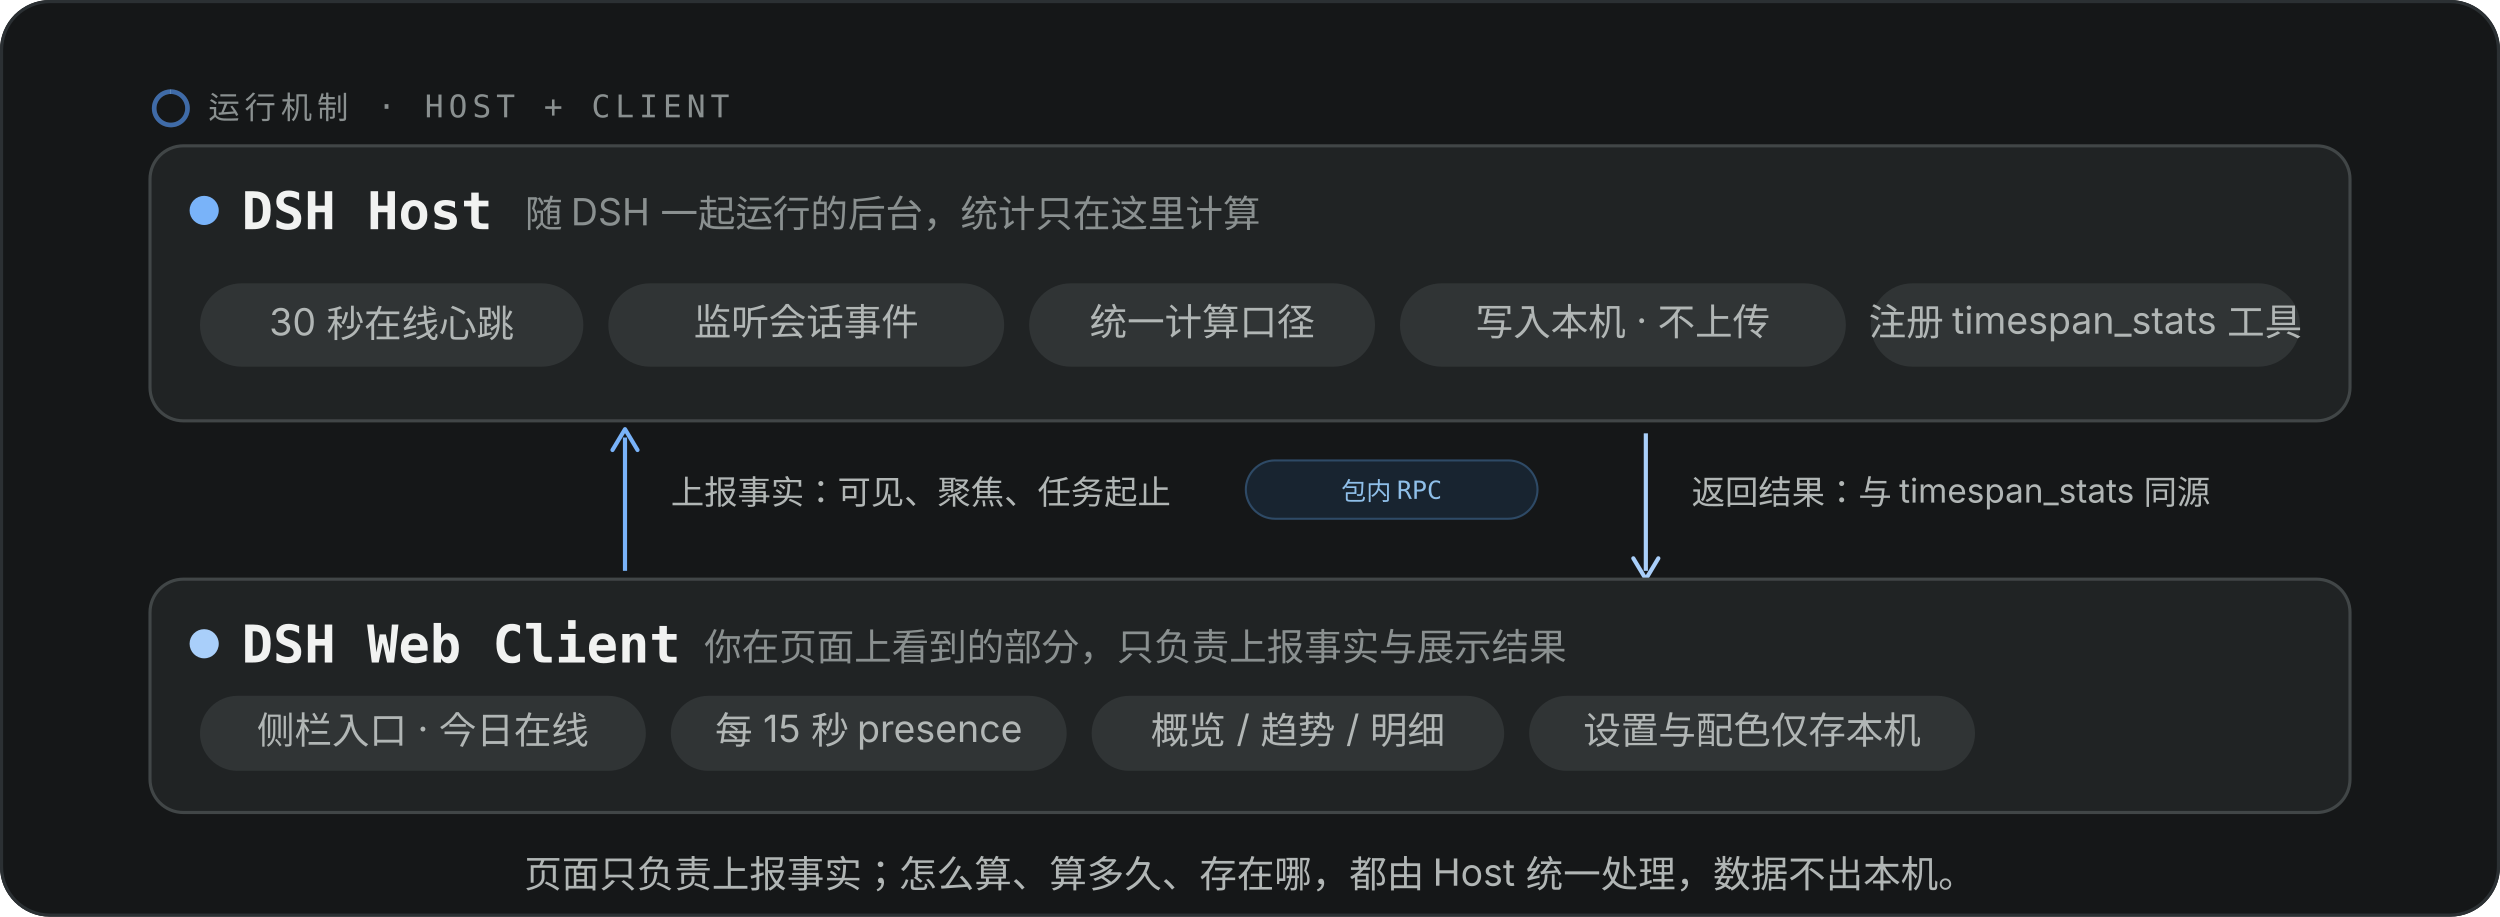
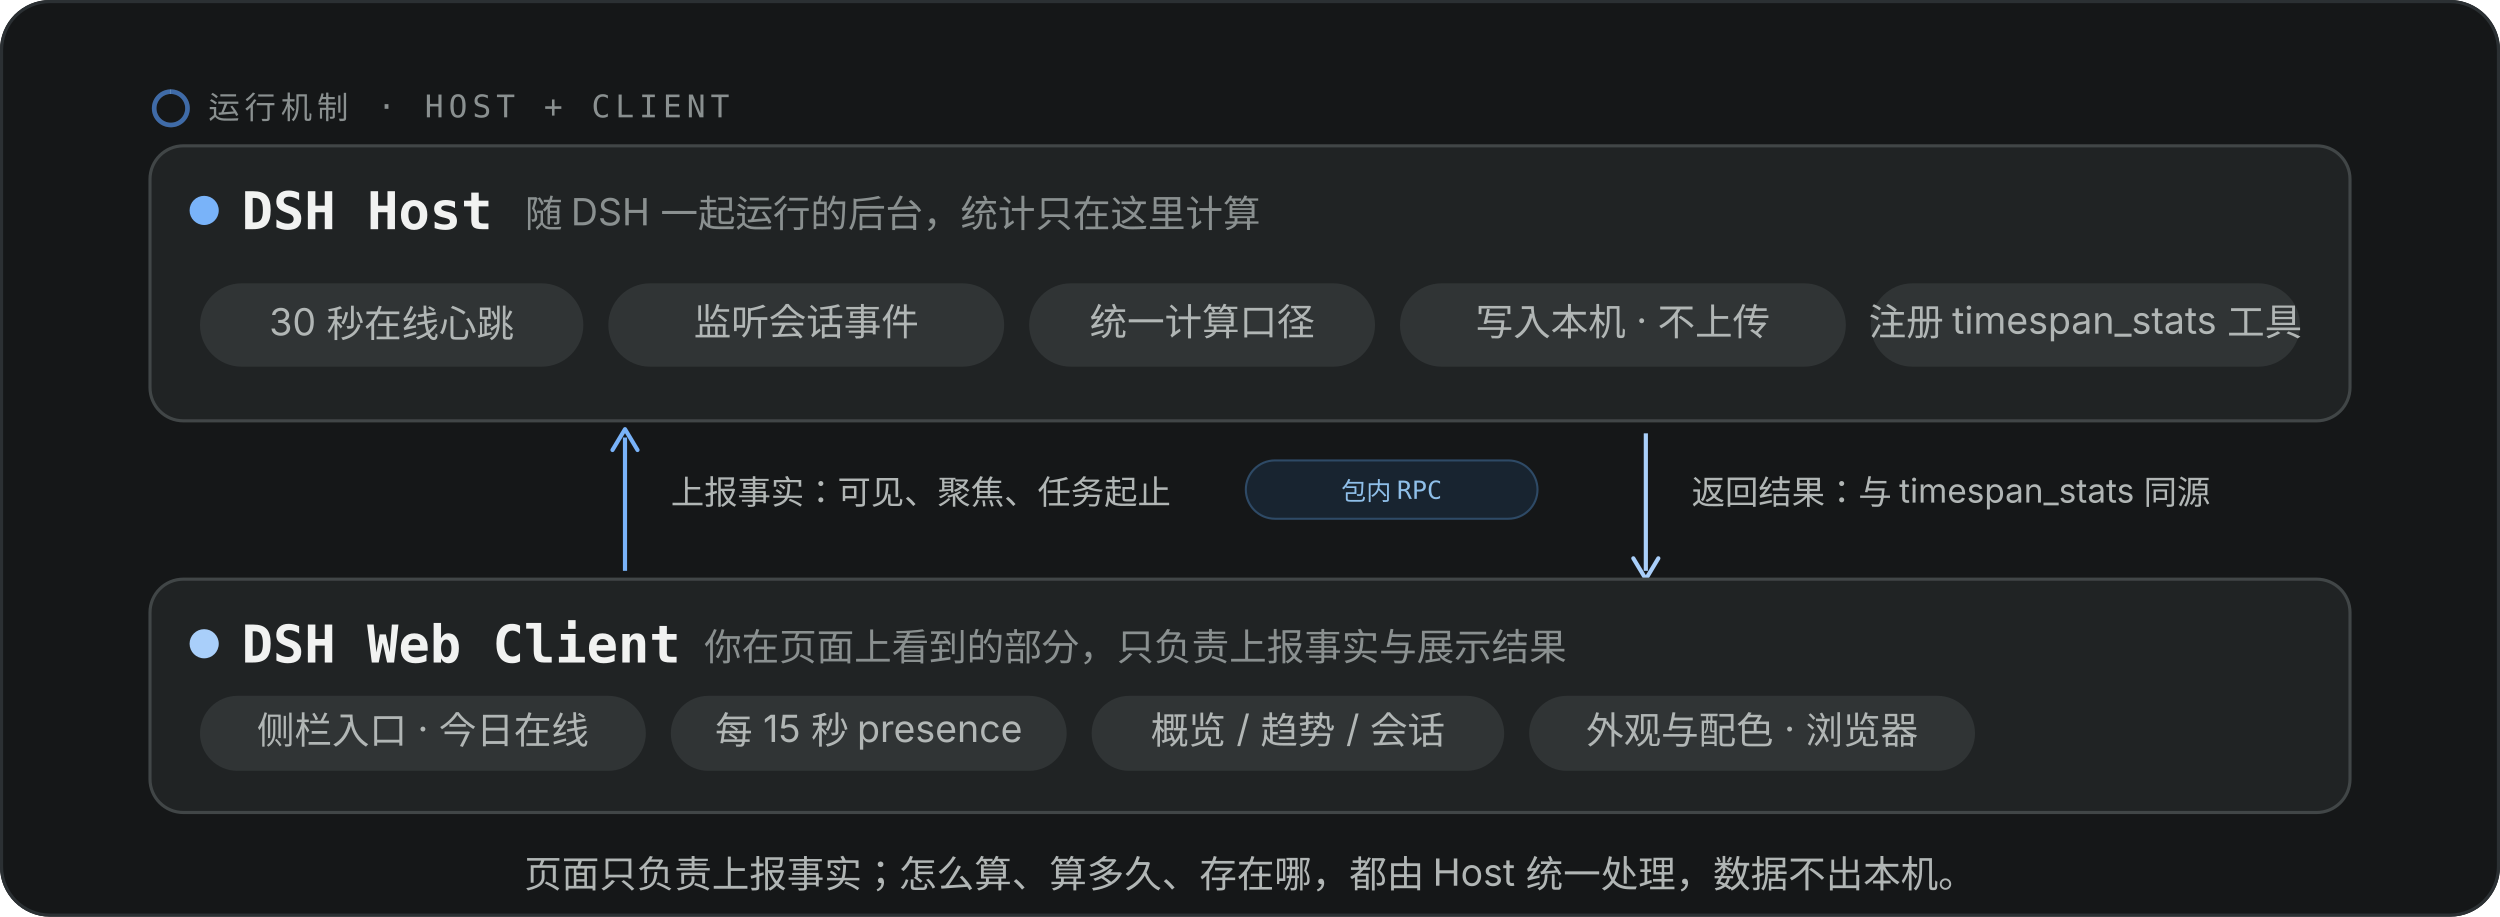
<svg xmlns="http://www.w3.org/2000/svg" width="1200" height="440" viewBox="0 0 1200 440" role="img" aria-labelledby="arch-title arch-desc">
  <rect width="1200" height="440" rx="24" fill="#151718" />
  <rect x="0.75" y="0.75" width="1198.5" height="438.5" rx="23.25" fill="none" stroke="#2b3033" stroke-width="1.5" />
  <g font-family="-apple-system, BlinkMacSystemFont, 'Segoe UI', 'PingFang SC', 'Microsoft YaHei', sans-serif">
    <g transform="translate(72 42)">
      <circle cx="10" cy="10" r="8" fill="none" stroke="#303435" stroke-width="2.2" />
      <g transform="rotate(-90 10 10)">
        <circle cx="10" cy="10" r="8" fill="none" stroke="#3f6ba8" stroke-width="2.2" pathLength="100" stroke-dasharray="50 50" stroke-dashoffset="0" />
        <circle cx="10" cy="10" r="8" fill="none" stroke="#79B3F9" stroke-width="2.2" pathLength="100" stroke-dasharray="30 70" stroke-dashoffset="-50" />
        <circle cx="10" cy="10" r="8" fill="none" stroke="#C29BE8" stroke-width="2.2" pathLength="100" stroke-dasharray="20 80" stroke-dashoffset="-80" />
      </g>
      <text x="28" y="15" font-size="15" letter-spacing="2.4" fill="#8a9090" font-family="ui-monospace, 'Cascadia Mono', Consolas, 'SFMono-Regular', Menlo, monospace">运行机制 · HOST + CLIENT</text>
    </g>
    <g id="host-box">
      <rect x="72" y="70" width="1056" height="132" rx="16" fill="#202324" stroke="#414647" stroke-width="1.5" />
      <circle cx="98" cy="101" r="7" fill="#79B3F9" />
      <text x="116" y="110" font-size="25" font-weight="700" fill="#f1f2f1" font-family="ui-monospace, 'Cascadia Mono', Consolas, 'SFMono-Regular', Menlo, monospace">DSH Host</text>
      <text x="252" y="109" font-size="18" fill="#8a9090">随 DSH 一起运行的后台，统计只在这里计算</text>
      <g font-size="18" fill="#b1b6b5" text-anchor="middle">
        <rect x="96" y="136" width="184" height="40" rx="20" fill="#303435" />
        <text x="188" y="161">30 秒在线心跳</text>
        <rect x="292" y="136" width="190" height="40" rx="20" fill="#303435" />
        <text x="387" y="161">监听会话事件</text>
        <rect x="494" y="136" width="166" height="40" rx="20" fill="#303435" />
        <text x="577" y="161">统一计算口径</text>
        <rect x="672" y="136" width="214" height="40" rx="20" fill="#303435" />
        <text x="779" y="161">写入本机 · 不上传</text>
        <rect x="898" y="136" width="206" height="40" rx="20" fill="#303435" />
        <text x="1001" y="161">注册 timespan_stats 工具</text>
      </g>
    </g>
    <g id="channel">
      <line x1="300" y1="274" x2="300" y2="210" stroke="#79B3F9" stroke-width="2" />
      <path d="M294 216 300 206 306 216" fill="none" stroke="#79B3F9" stroke-width="2" stroke-linecap="round" stroke-linejoin="round" />
      <text x="322" y="242" font-size="16" fill="#b1b6b5">上报事实：可见、聚焦、任务起止</text>
      <line x1="790" y1="208" x2="790" y2="274" stroke="#a9cffa" stroke-width="2" />
      <path d="M784 268 790 278 796 268" fill="none" stroke="#a9cffa" stroke-width="2" stroke-linecap="round" stroke-linejoin="round" />
      <text x="812" y="242" font-size="16" fill="#b1b6b5">返回结果：与 timespan_stats 同源</text>
      <rect x="598" y="221" width="140" height="28" rx="14" fill="#182430" stroke="#2e4a66" stroke-width="1" />
      <text x="668" y="240" text-anchor="middle" font-size="12" fill="#8fbfe9" font-family="ui-monospace, 'Cascadia Mono', Consolas, 'SFMono-Regular', Menlo, monospace">包内 RPC</text>
    </g>
    <g id="client-box">
      <rect x="72" y="278" width="1056" height="112" rx="16" fill="#202324" stroke="#414647" stroke-width="1.5" />
      <circle cx="98" cy="309" r="7" fill="#a9cffa" />
      <text x="116" y="318" font-size="25" font-weight="700" fill="#f1f2f1" font-family="ui-monospace, 'Cascadia Mono', Consolas, 'SFMono-Regular', Menlo, monospace">DSH Web Client</text>
      <text x="338" y="317" font-size="18" fill="#8a9090">你在页面上看到的部分，只负责上报事实与展示结果</text>
      <g font-size="18" fill="#b1b6b5" text-anchor="middle">
        <rect x="96" y="334" width="214" height="36" rx="18" fill="#303435" />
        <text x="203" y="357">侧栏入口 · 今日在线</text>
        <rect x="322" y="334" width="190" height="36" rx="18" fill="#303435" />
        <text x="417" y="357">每 15 秒 presence</text>
        <rect x="524" y="334" width="198" height="36" rx="18" fill="#303435" />
-         <text x="623" y="357">概览 / 趋势 / 明细</text>
+         <text x="623" y="357">概览 / 趋势 / 会话</text>
        <rect x="734" y="334" width="214" height="36" rx="18" fill="#303435" />
-         <text x="841" y="357">设置与配色仅存本机</text>
+         <text x="841" y="357">外观与配色 · 浏览器</text>
      </g>
    </g>
    <text x="600" y="426" text-anchor="middle" font-size="18" fill="#b1b6b5">页面只负责上报事实；怎么算、算多久、存在哪，都由 Host 统一处理，数据不出本机。</text>
  </g>
</svg>
